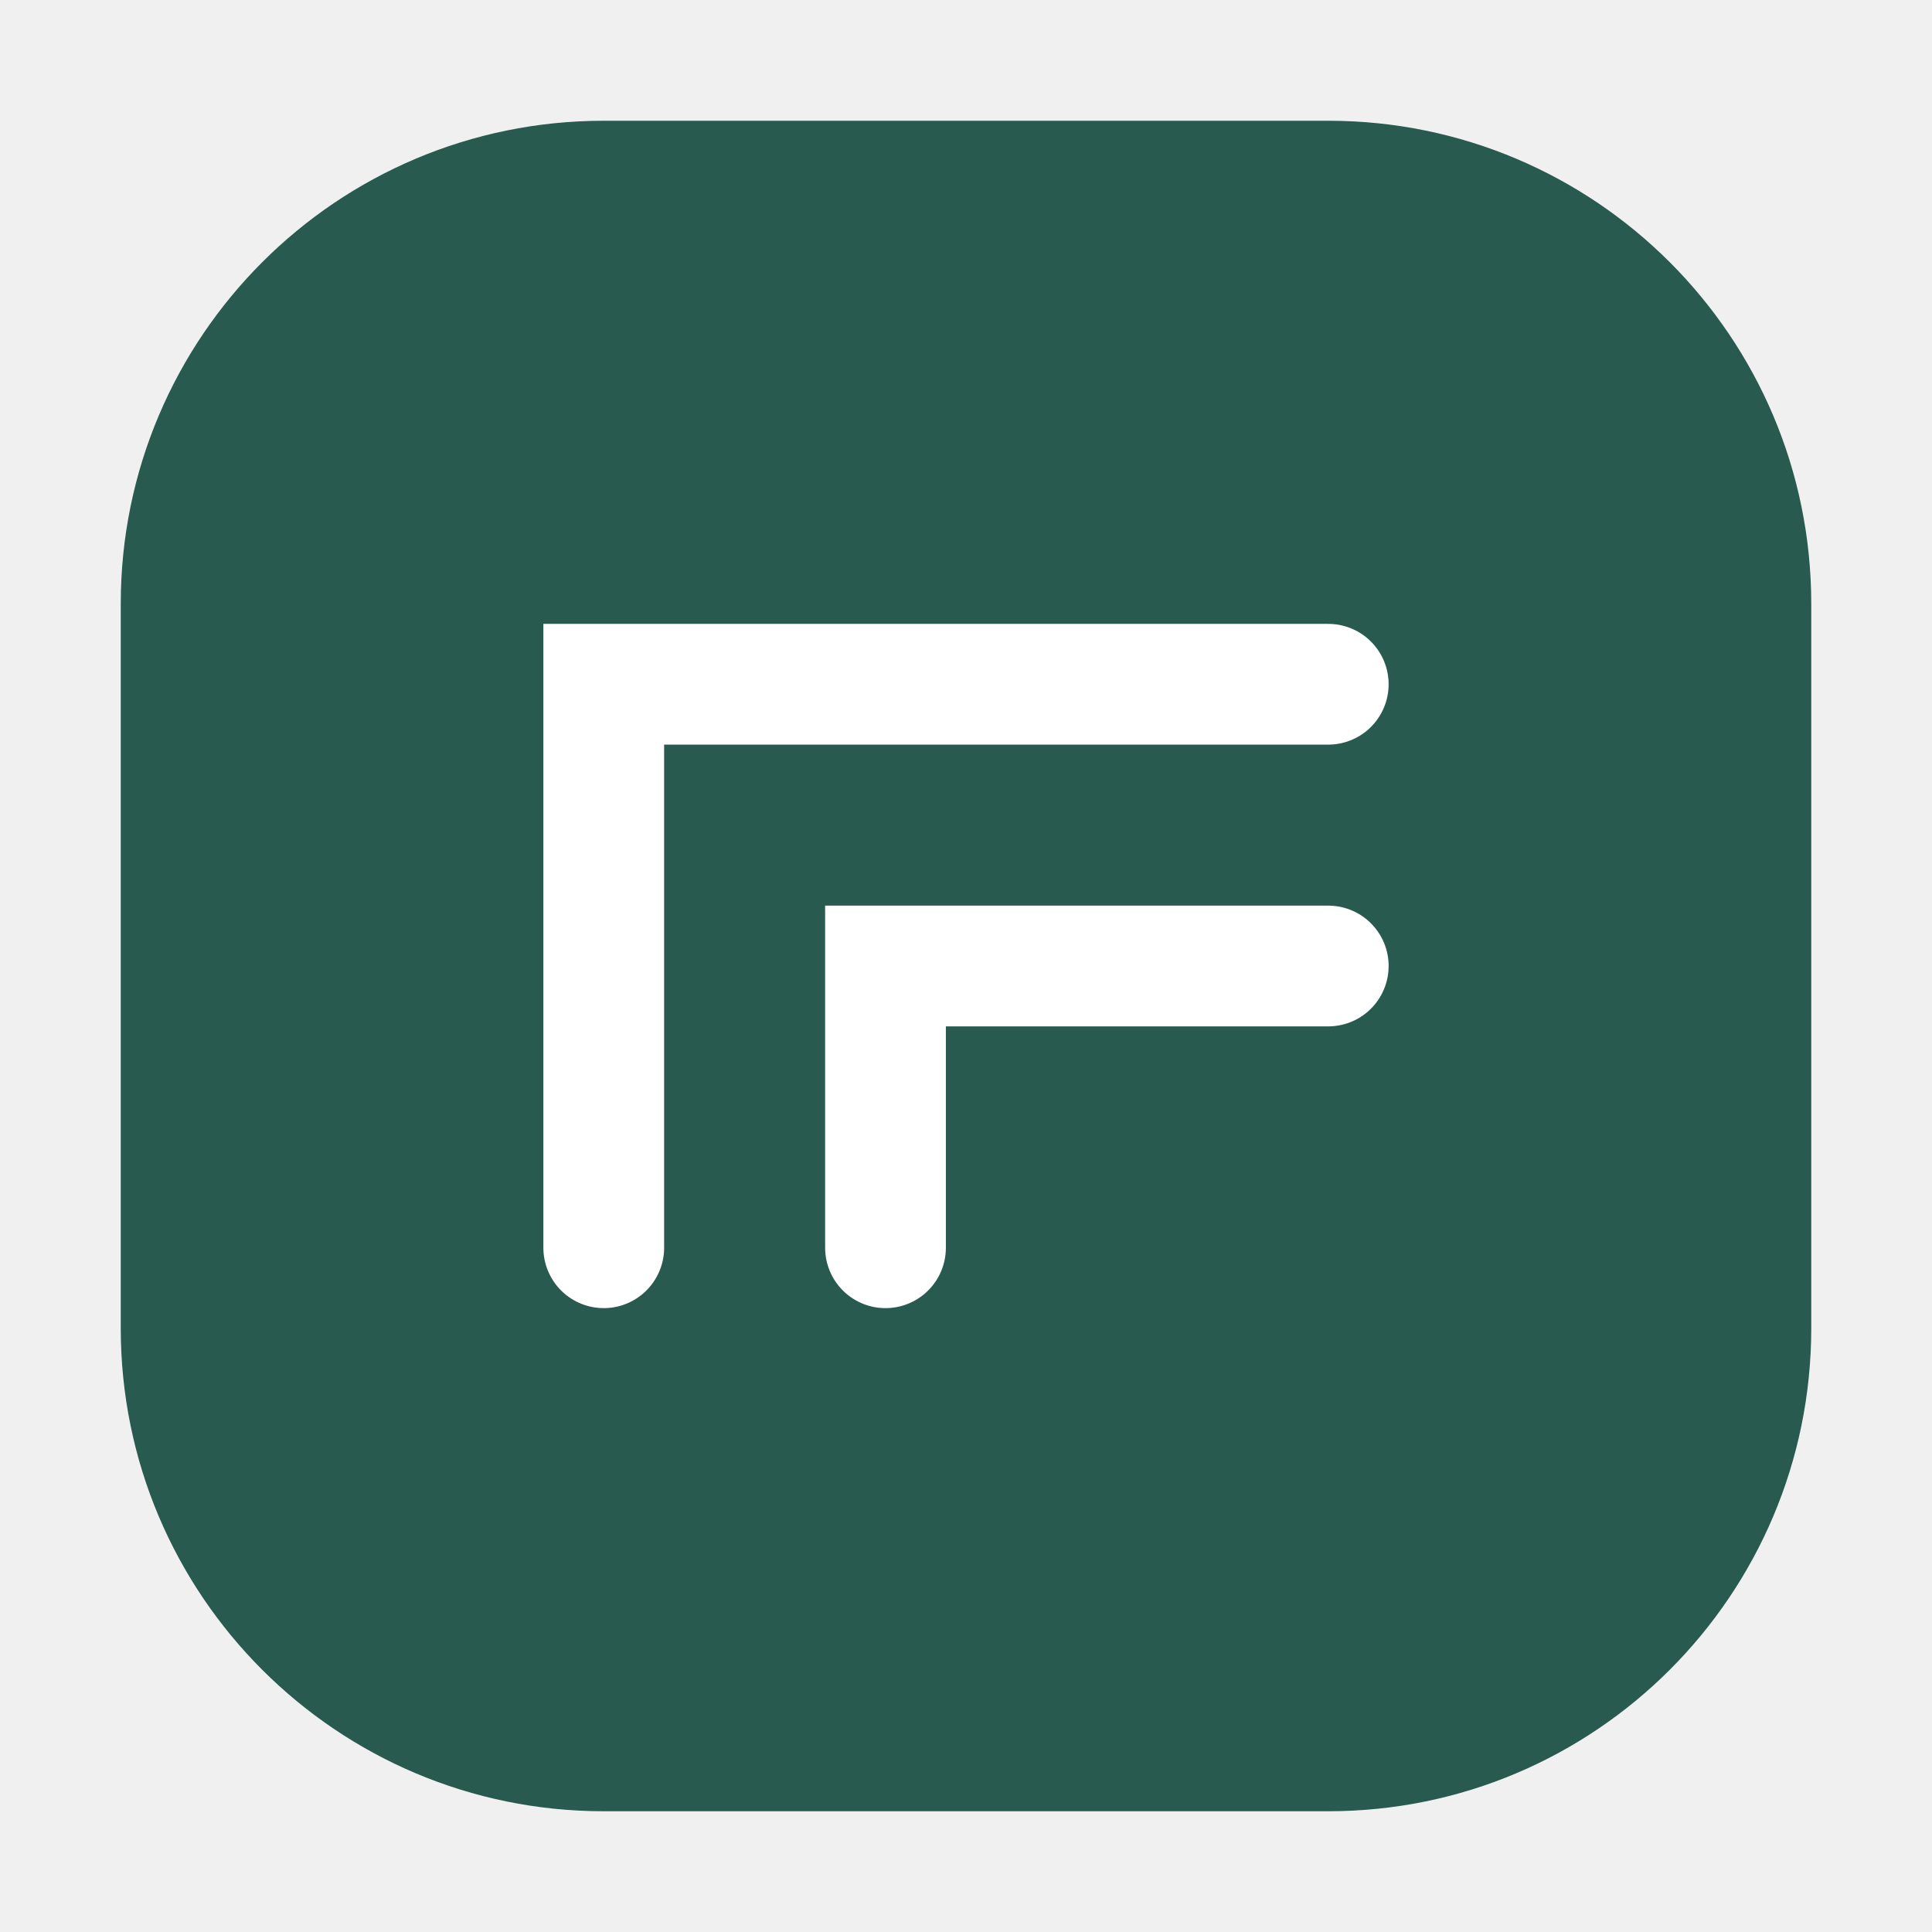
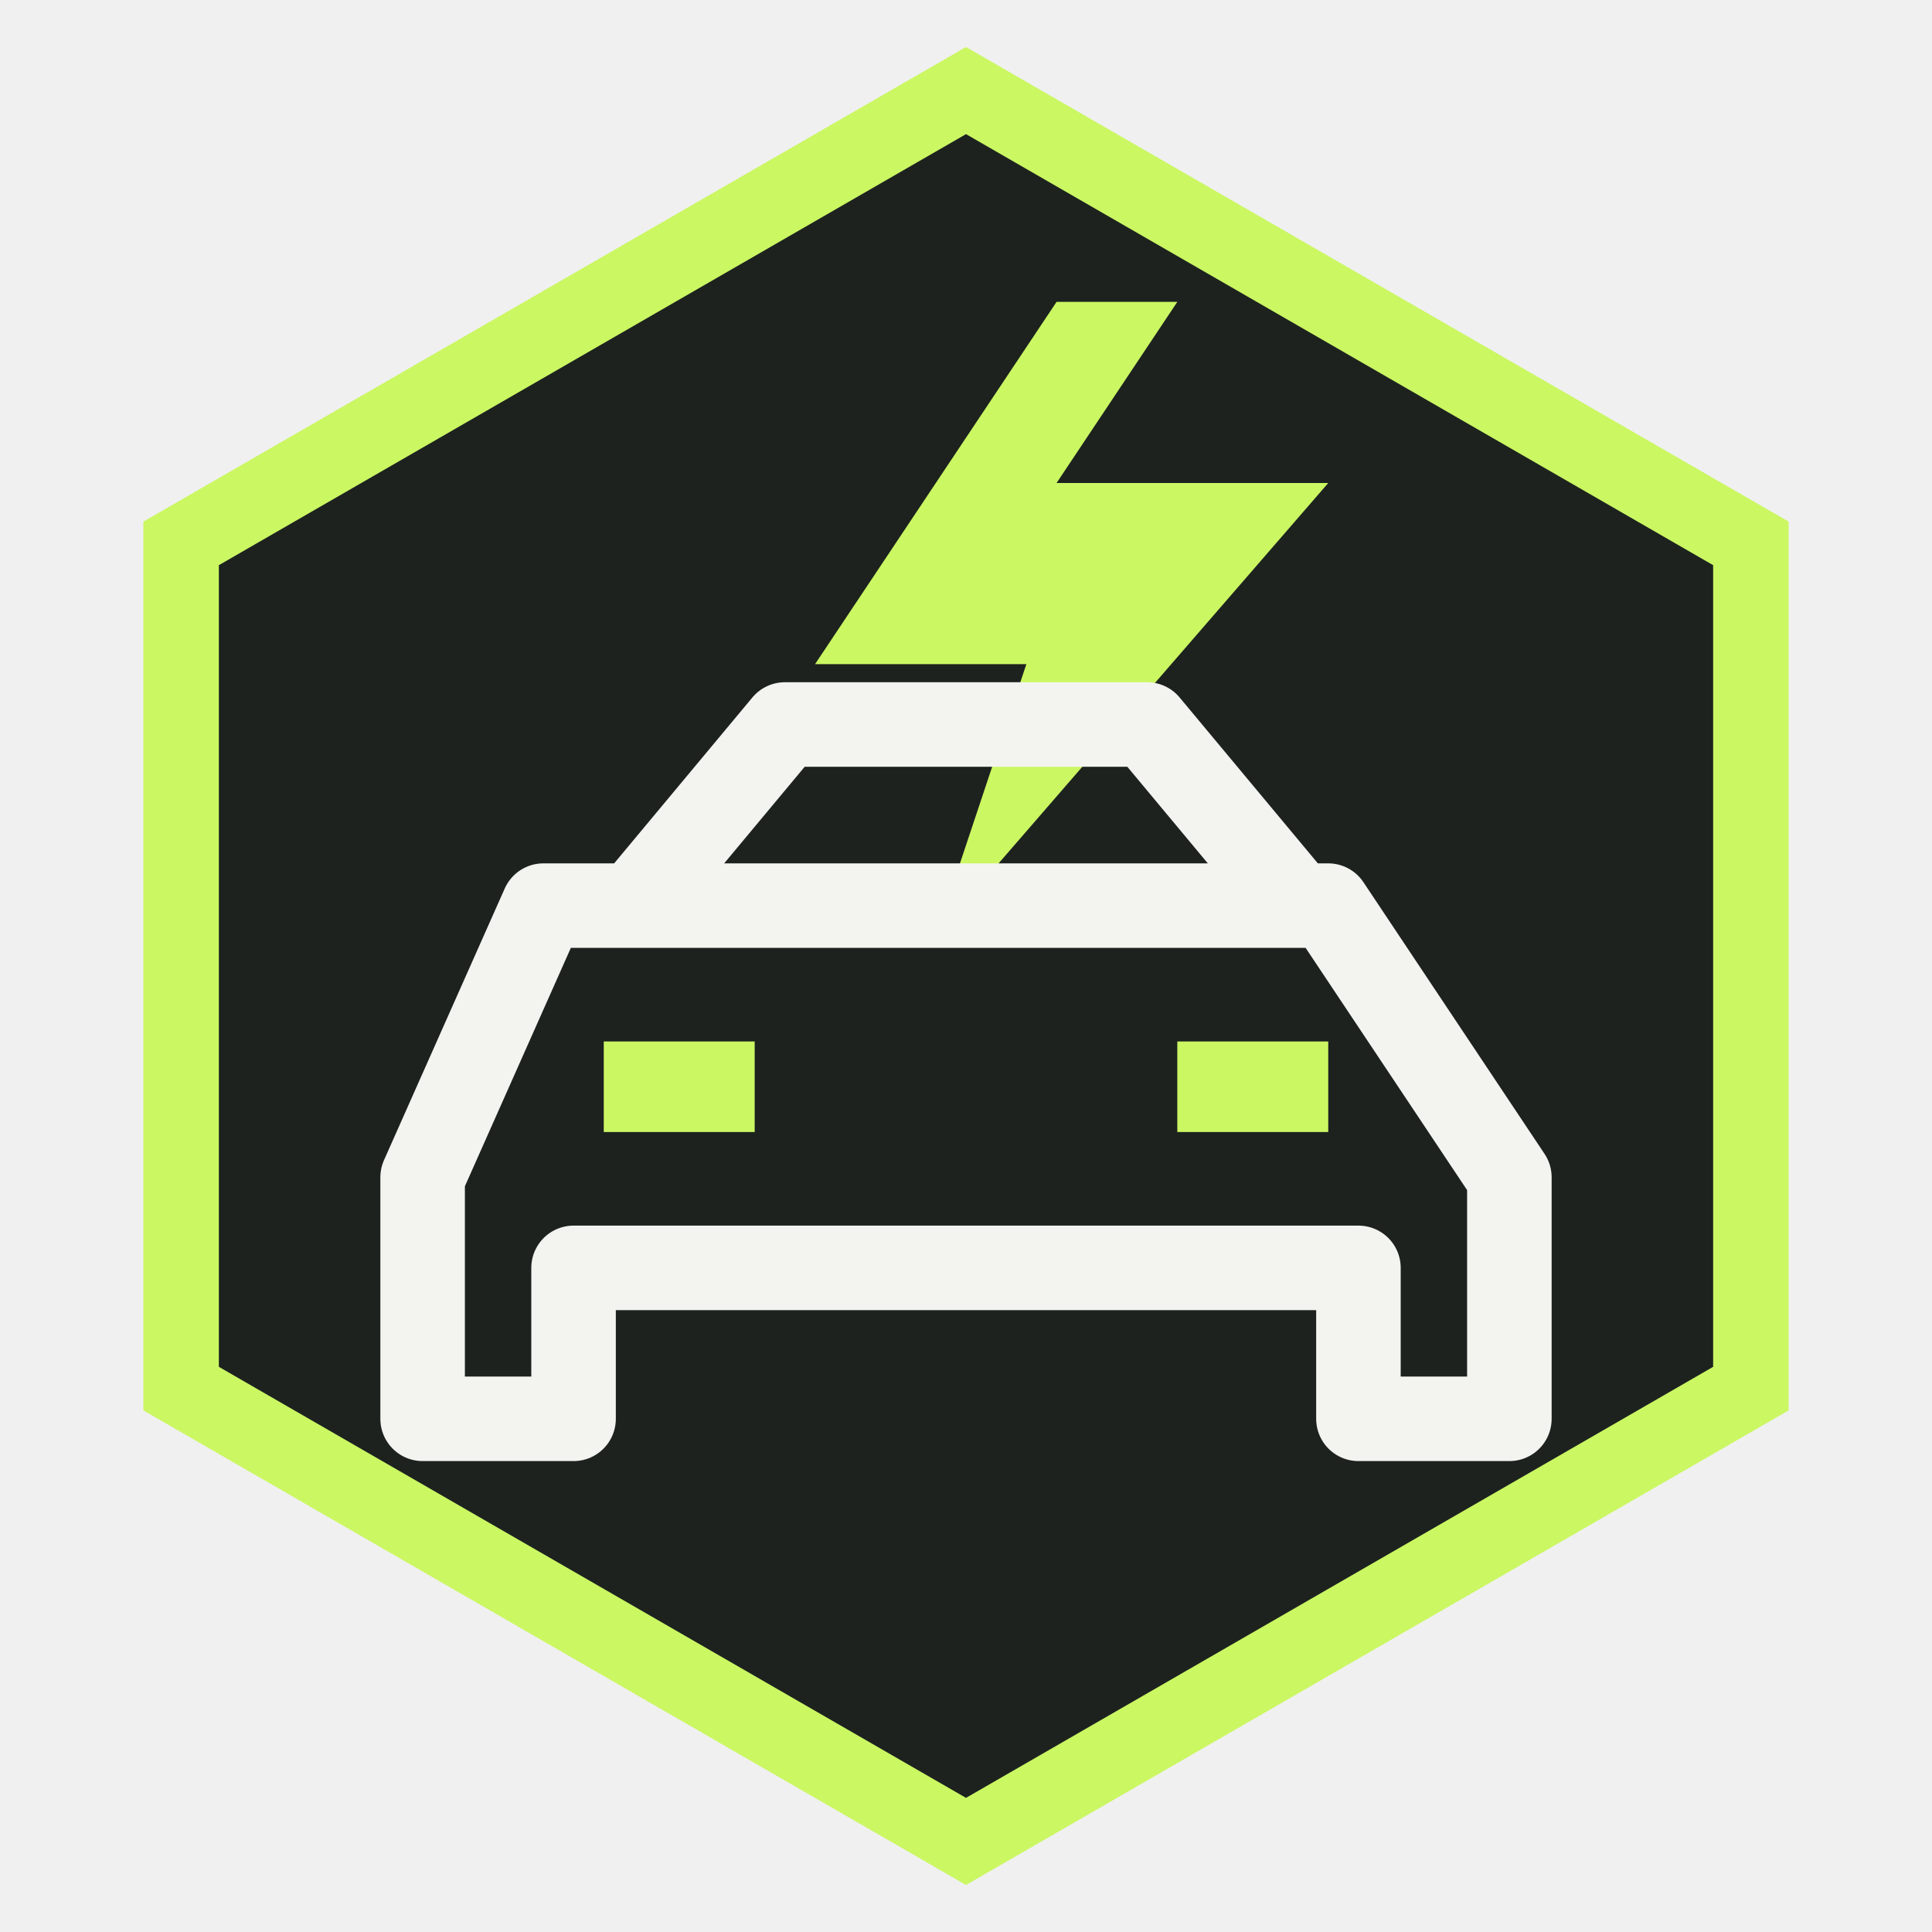
- <svg xmlns="http://www.w3.org/2000/svg" width="48" height="48" viewBox="0 0 48 48" role="img" aria-label="Neutral project mark">
-   <rect x="3" y="3" width="42" height="42" rx="12" fill="#285A50" />
-   <path d="M15 31V17h18M22 31V24h11" fill="none" stroke="#FFFFFF" stroke-width="3" stroke-linecap="round" />
+ <svg xmlns="http://www.w3.org/2000/svg" viewBox="0 0 64 64" role="img" aria-labelledby="title desc">
+   <path d="M32 3 58 18v28L32 61 6 46V18Z" fill="#1D221F" stroke="#CBF763" stroke-width="2.5" />
+   <path d="m35 10-8 12h7l-3 9 13-15h-9l4-6" fill="#CBF763" />
+   <path d="m14 39 4-9h26l6 9v8h-5v-5H19v5h-5Zm7-9 5-6h12l5 6" fill="none" stroke="#F3F4EF" stroke-width="2.8" stroke-linejoin="round" />
+   <path d="M20 36h5m14 0h5" stroke="#CBF763" stroke-width="3" />
</svg>
